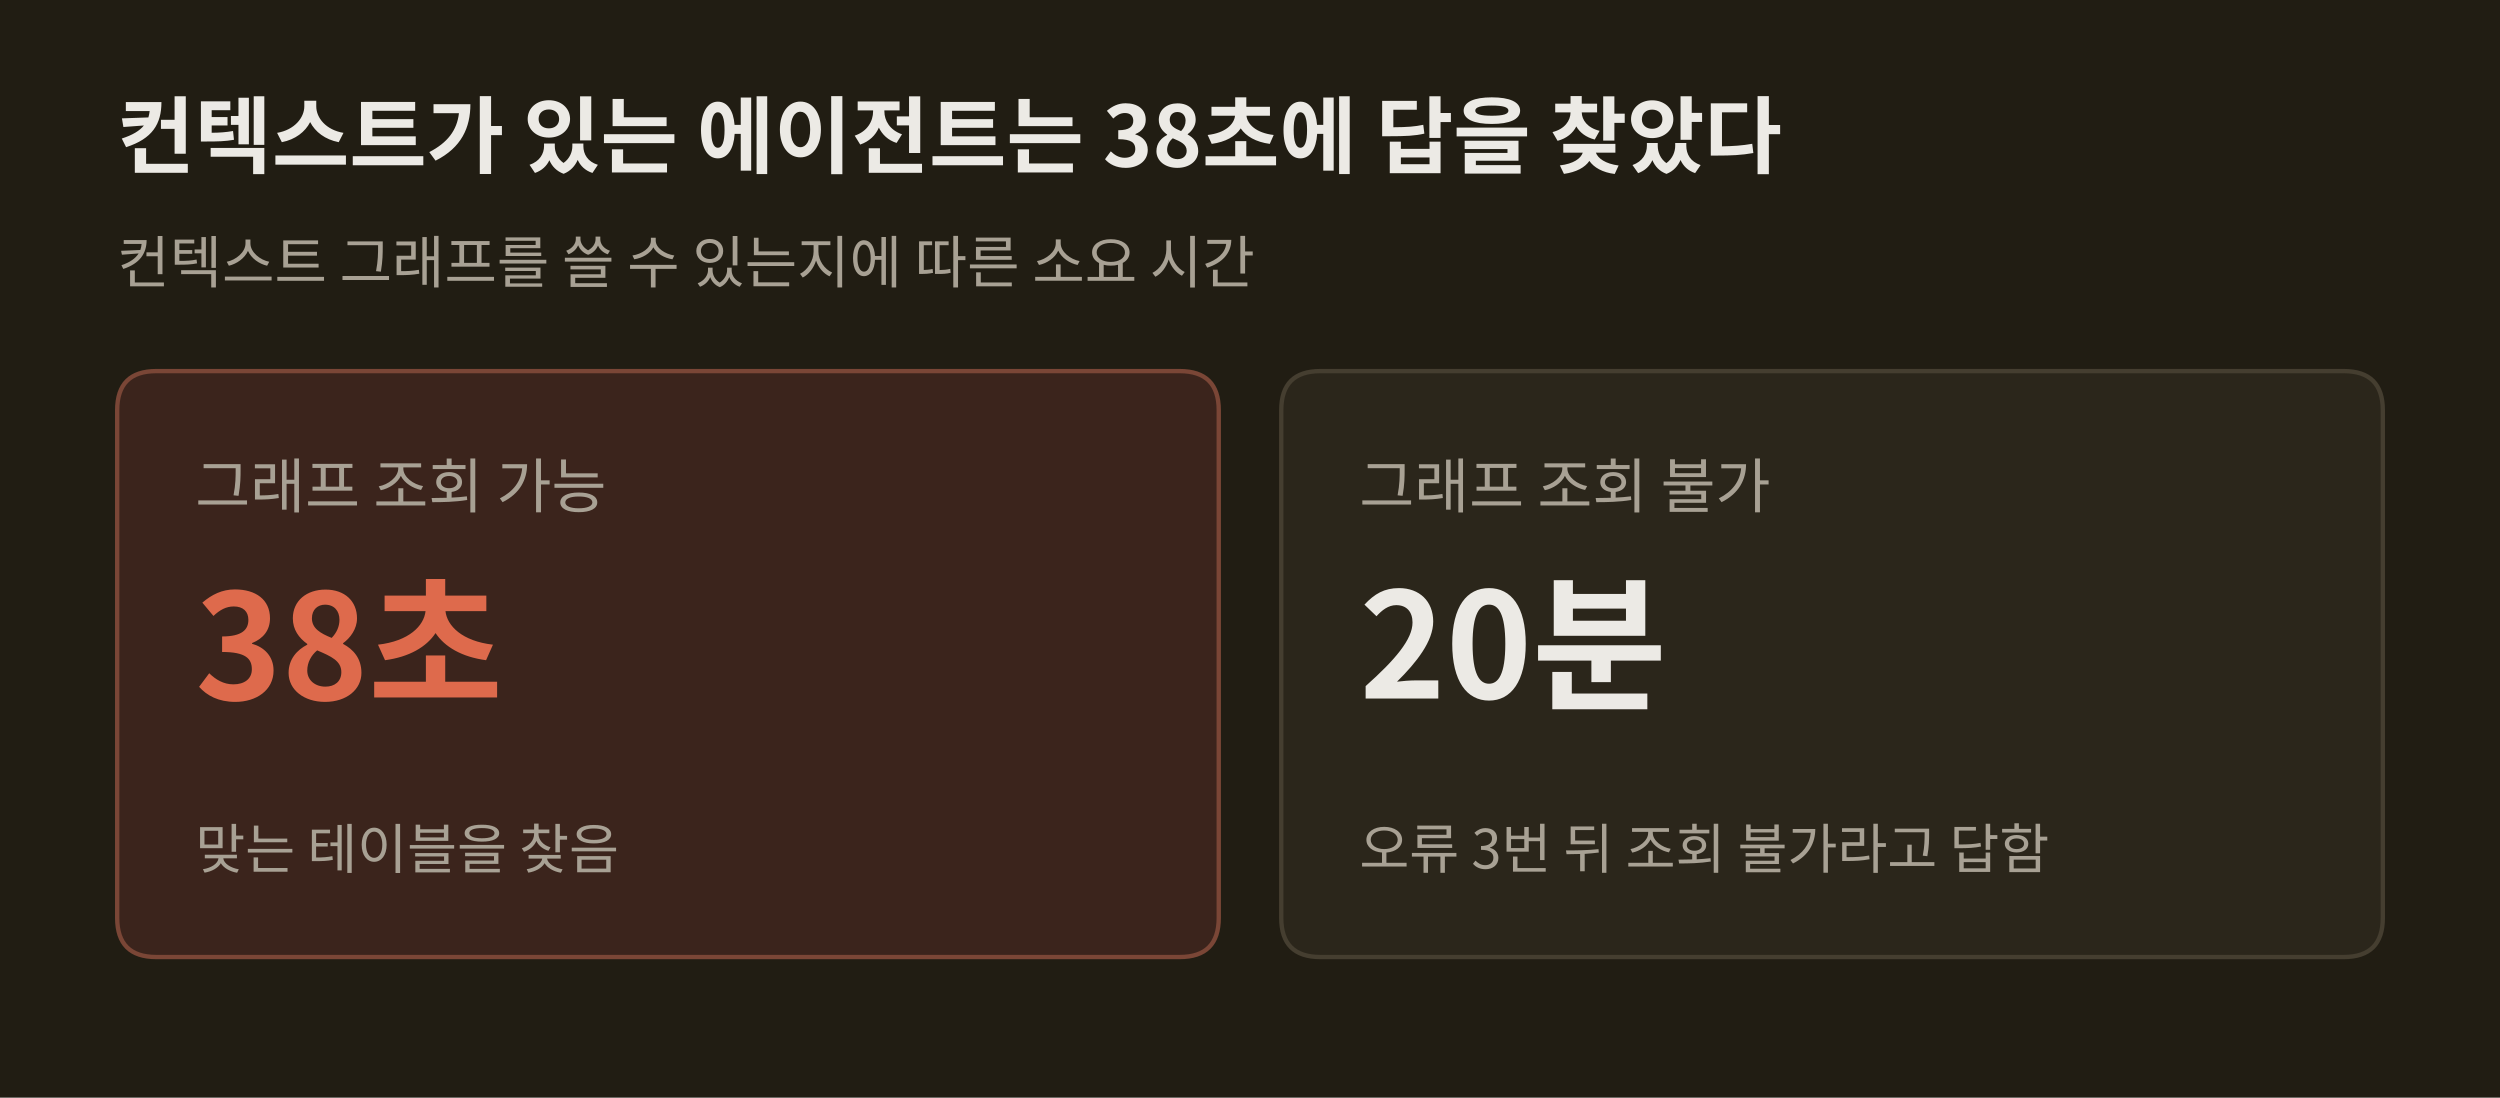
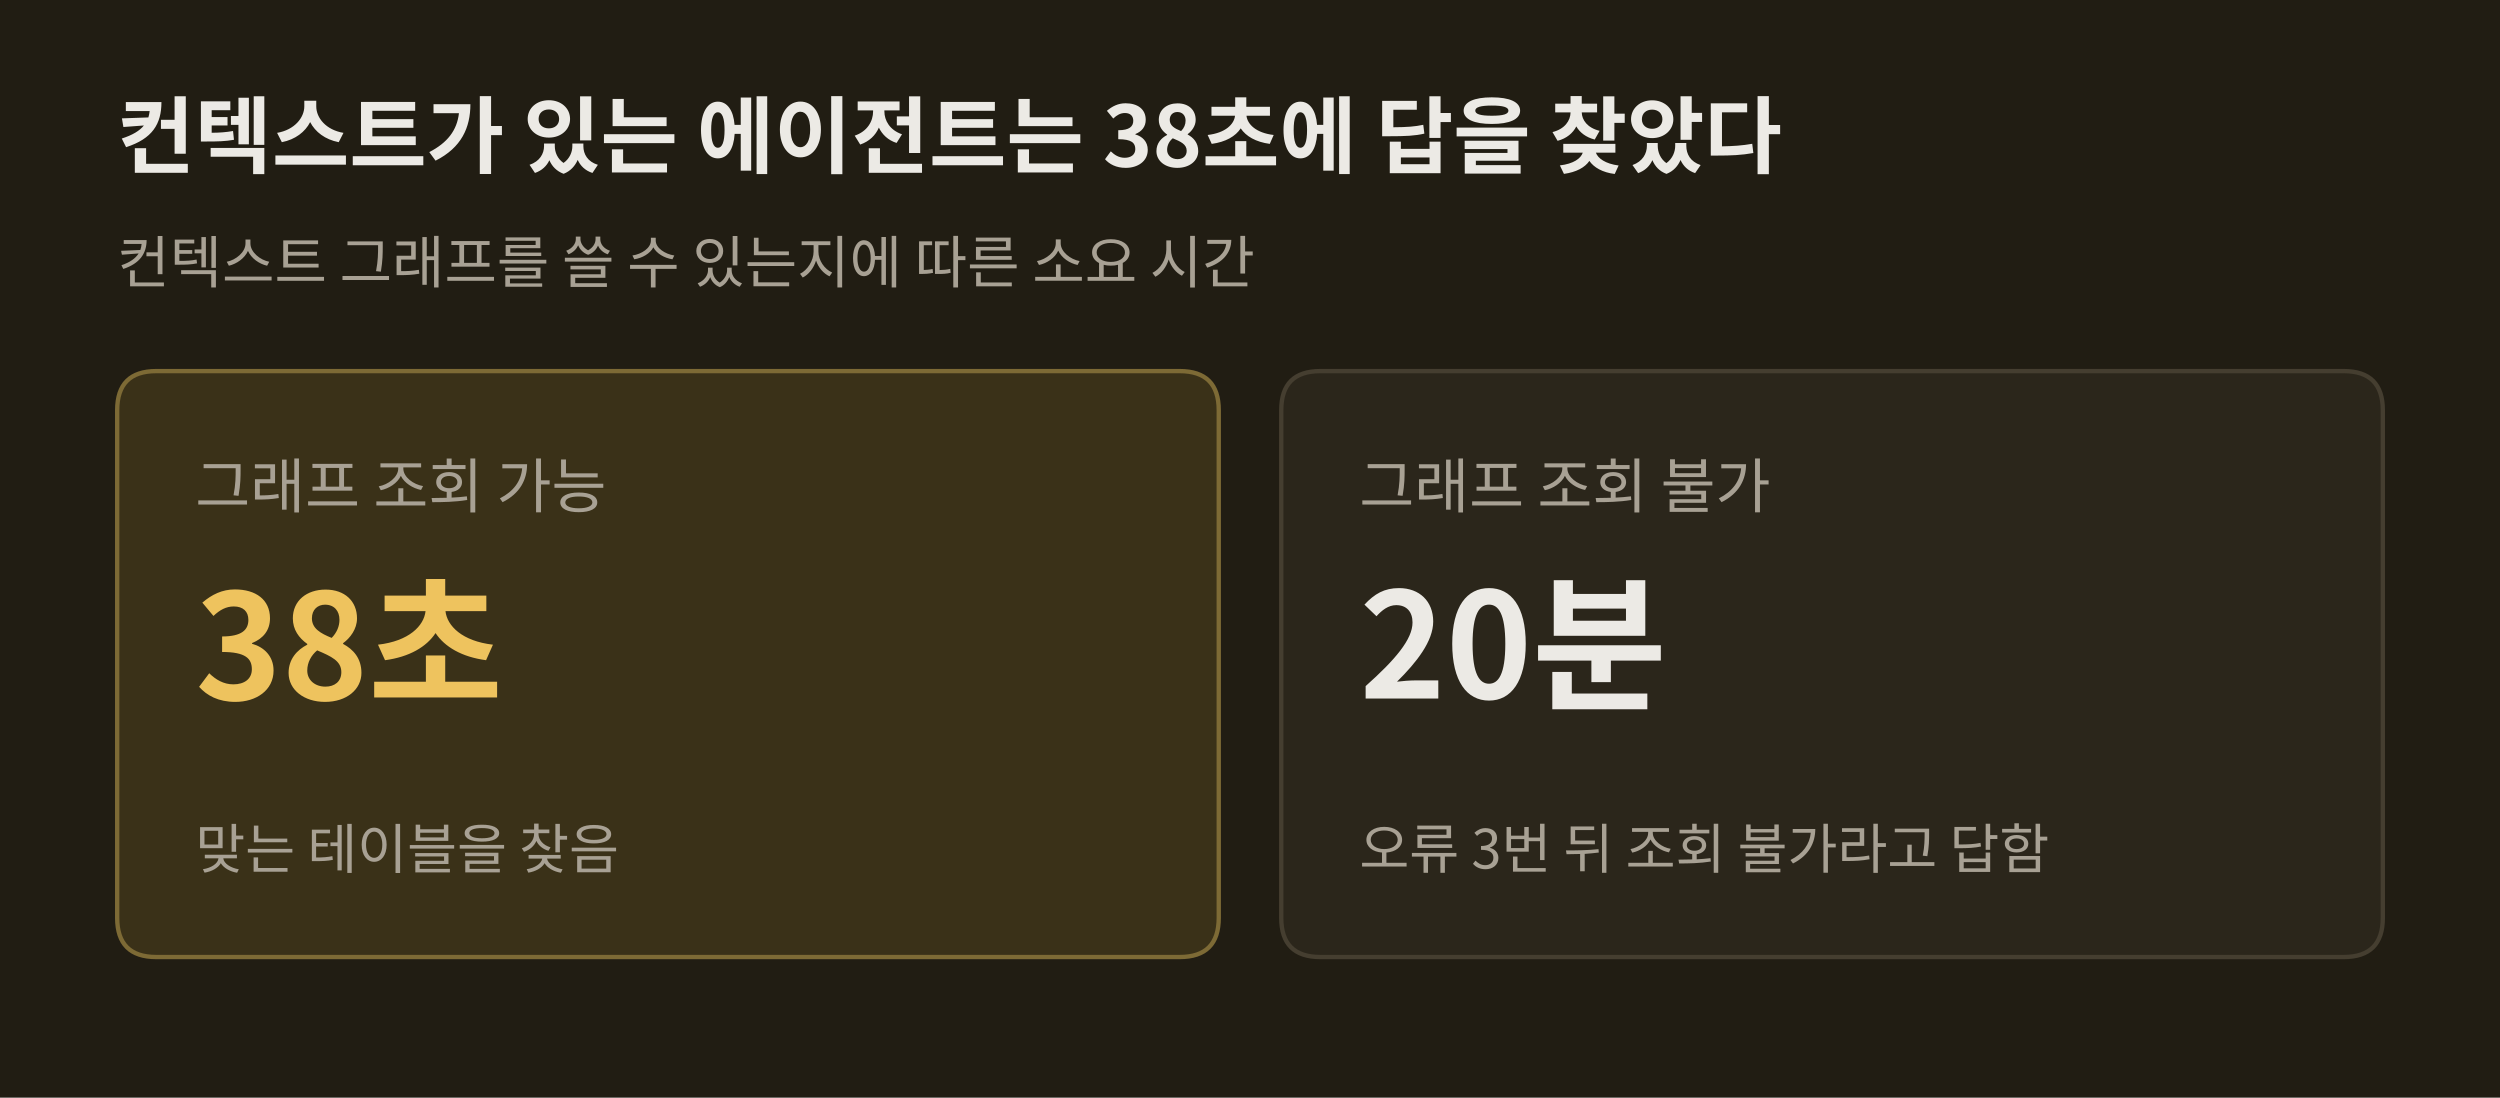
<svg xmlns="http://www.w3.org/2000/svg" width="640" height="281" viewBox="0 0 460.8 202.32" version="1.1">
  <defs>
    <style type="text/css">*{stroke-linejoin: round; stroke-linecap: butt}</style>
  </defs>
  <g id="figure_1">
    <g id="patch_1">
      <path d="M 0 202.32   L 460.8 202.32   L 460.8 0   L 0 0   z  " style="fill: #211d13" />
    </g>
    <g id="axes_1">
      <g id="patch_2">
-         <path d="M 28.8 176.4   L 217.44 176.4   Q 224.64 176.4 224.64 169.2   L 224.64 75.6   Q 224.64 68.4 217.44 68.4   L 28.8 68.4   Q 21.6 68.4 21.6 75.6   L 21.6 169.2   Q 21.6 176.4 28.8 176.4   z  " style="fill: #3b241c; stroke: #7a4636; stroke-width: 0.8; stroke-linejoin: miter" />
+         <path d="M 28.8 176.4   L 217.44 176.4   Q 224.64 176.4 224.64 169.2   L 224.64 75.6   Q 224.64 68.4 217.44 68.4   L 28.8 68.4   Q 21.6 68.4 21.6 75.6   L 21.6 169.2   Q 21.6 176.4 28.8 176.4   z  " style="fill: #3a3118; stroke: #7d6a35; stroke-width: 0.8; stroke-linejoin: miter" />
      </g>
      <g id="patch_3">
        <path d="M 243.36 176.4   L 432 176.4   Q 439.2 176.4 439.2 169.2   L 439.2 75.6   Q 439.2 68.4 432 68.4   L 243.36 68.4   Q 236.16 68.4 236.16 75.6   L 236.16 169.2   Q 236.16 176.4 243.36 176.4   z  " style="fill: #2b261b; stroke: #453e30; stroke-width: 0.8; stroke-linejoin: miter" />
      </g>
      <g id="text_1">
        <text style="font-size: 11px; font-family: 'Malgun Gothic', 'Apple SD Gothic Neo', 'Noto Sans KR', 'Noto Sans CJK KR', sans-serif; text-anchor: start; fill: #a8a194" x="36" y="93.596" transform="rotate(-0 36 93.59627)">그래프 조회 가능</text>
      </g>
      <g id="text_2">
-         <text style="font-weight: 700; font-size: 27px; font-family: 'Malgun Gothic', 'Apple SD Gothic Neo', 'Noto Sans KR', 'Noto Sans CJK KR', sans-serif; text-anchor: start; fill: #de6a4c" x="36" y="129" transform="rotate(-0 36 128.9997)">38초</text>
+         <text style="font-weight: 700; font-size: 27px; font-family: 'Malgun Gothic', 'Apple SD Gothic Neo', 'Noto Sans KR', 'Noto Sans CJK KR', sans-serif; text-anchor: start; fill: #eec35e" x="36" y="129" transform="rotate(-0 36 128.9997)">38초</text>
      </g>
      <g id="text_3">
        <text style="font-size: 10px; font-family: 'Malgun Gothic', 'Apple SD Gothic Neo', 'Noto Sans KR', 'Noto Sans CJK KR', sans-serif; text-anchor: start; fill: #a8a194" x="36" y="160.114" transform="rotate(-0 36 160.1142)">맞는 테이블을 찾음</text>
      </g>
      <g id="text_4">
        <text style="font-size: 11px; font-family: 'Malgun Gothic', 'Apple SD Gothic Neo', 'Noto Sans KR', 'Noto Sans CJK KR', sans-serif; text-anchor: start; fill: #a8a194" x="250.56" y="93.596" transform="rotate(-0 250.56 93.59627)">그래프 조회 불가</text>
      </g>
      <g id="text_5">
        <text style="font-weight: 700; font-size: 27px; font-family: 'Malgun Gothic', 'Apple SD Gothic Neo', 'Noto Sans KR', 'Noto Sans CJK KR', sans-serif; text-anchor: start; fill: #eceae5" x="250.56" y="128.757" transform="rotate(-0 250.56 128.7571)">20분</text>
      </g>
      <g id="text_6">
        <text style="font-size: 10px; font-family: 'Malgun Gothic', 'Apple SD Gothic Neo', 'Noto Sans KR', 'Noto Sans CJK KR', sans-serif; text-anchor: start; fill: #a8a194" x="250.56" y="160.095" transform="rotate(-0 250.56 160.0947)">오류 3번 뒤 조회 불가라고 답함</text>
      </g>
    </g>
    <g id="text_7">
      <text style="font-weight: 700; font-size: 15.5px; font-family: 'Malgun Gothic', 'Apple SD Gothic Neo', 'Noto Sans KR', 'Noto Sans CJK KR', sans-serif; text-anchor: start; fill: #eceae5" x="21.6" y="30.721" transform="rotate(-0 21.6 30.72141)">컨텍스트가 있는 에이전트는 38초에 답을 찾았다</text>
    </g>
    <g id="text_8">
      <text style="font-size: 10.5px; font-family: 'Malgun Gothic', 'Apple SD Gothic Neo', 'Noto Sans KR', 'Noto Sans CJK KR', sans-serif; text-anchor: start; fill: #a8a194" x="21.6" y="52.168" transform="rotate(-0 21.6 52.16766)">컨텍스트 그래프를 쓸 수 있는지에 따른 소요 시간</text>
    </g>
  </g>
</svg>
